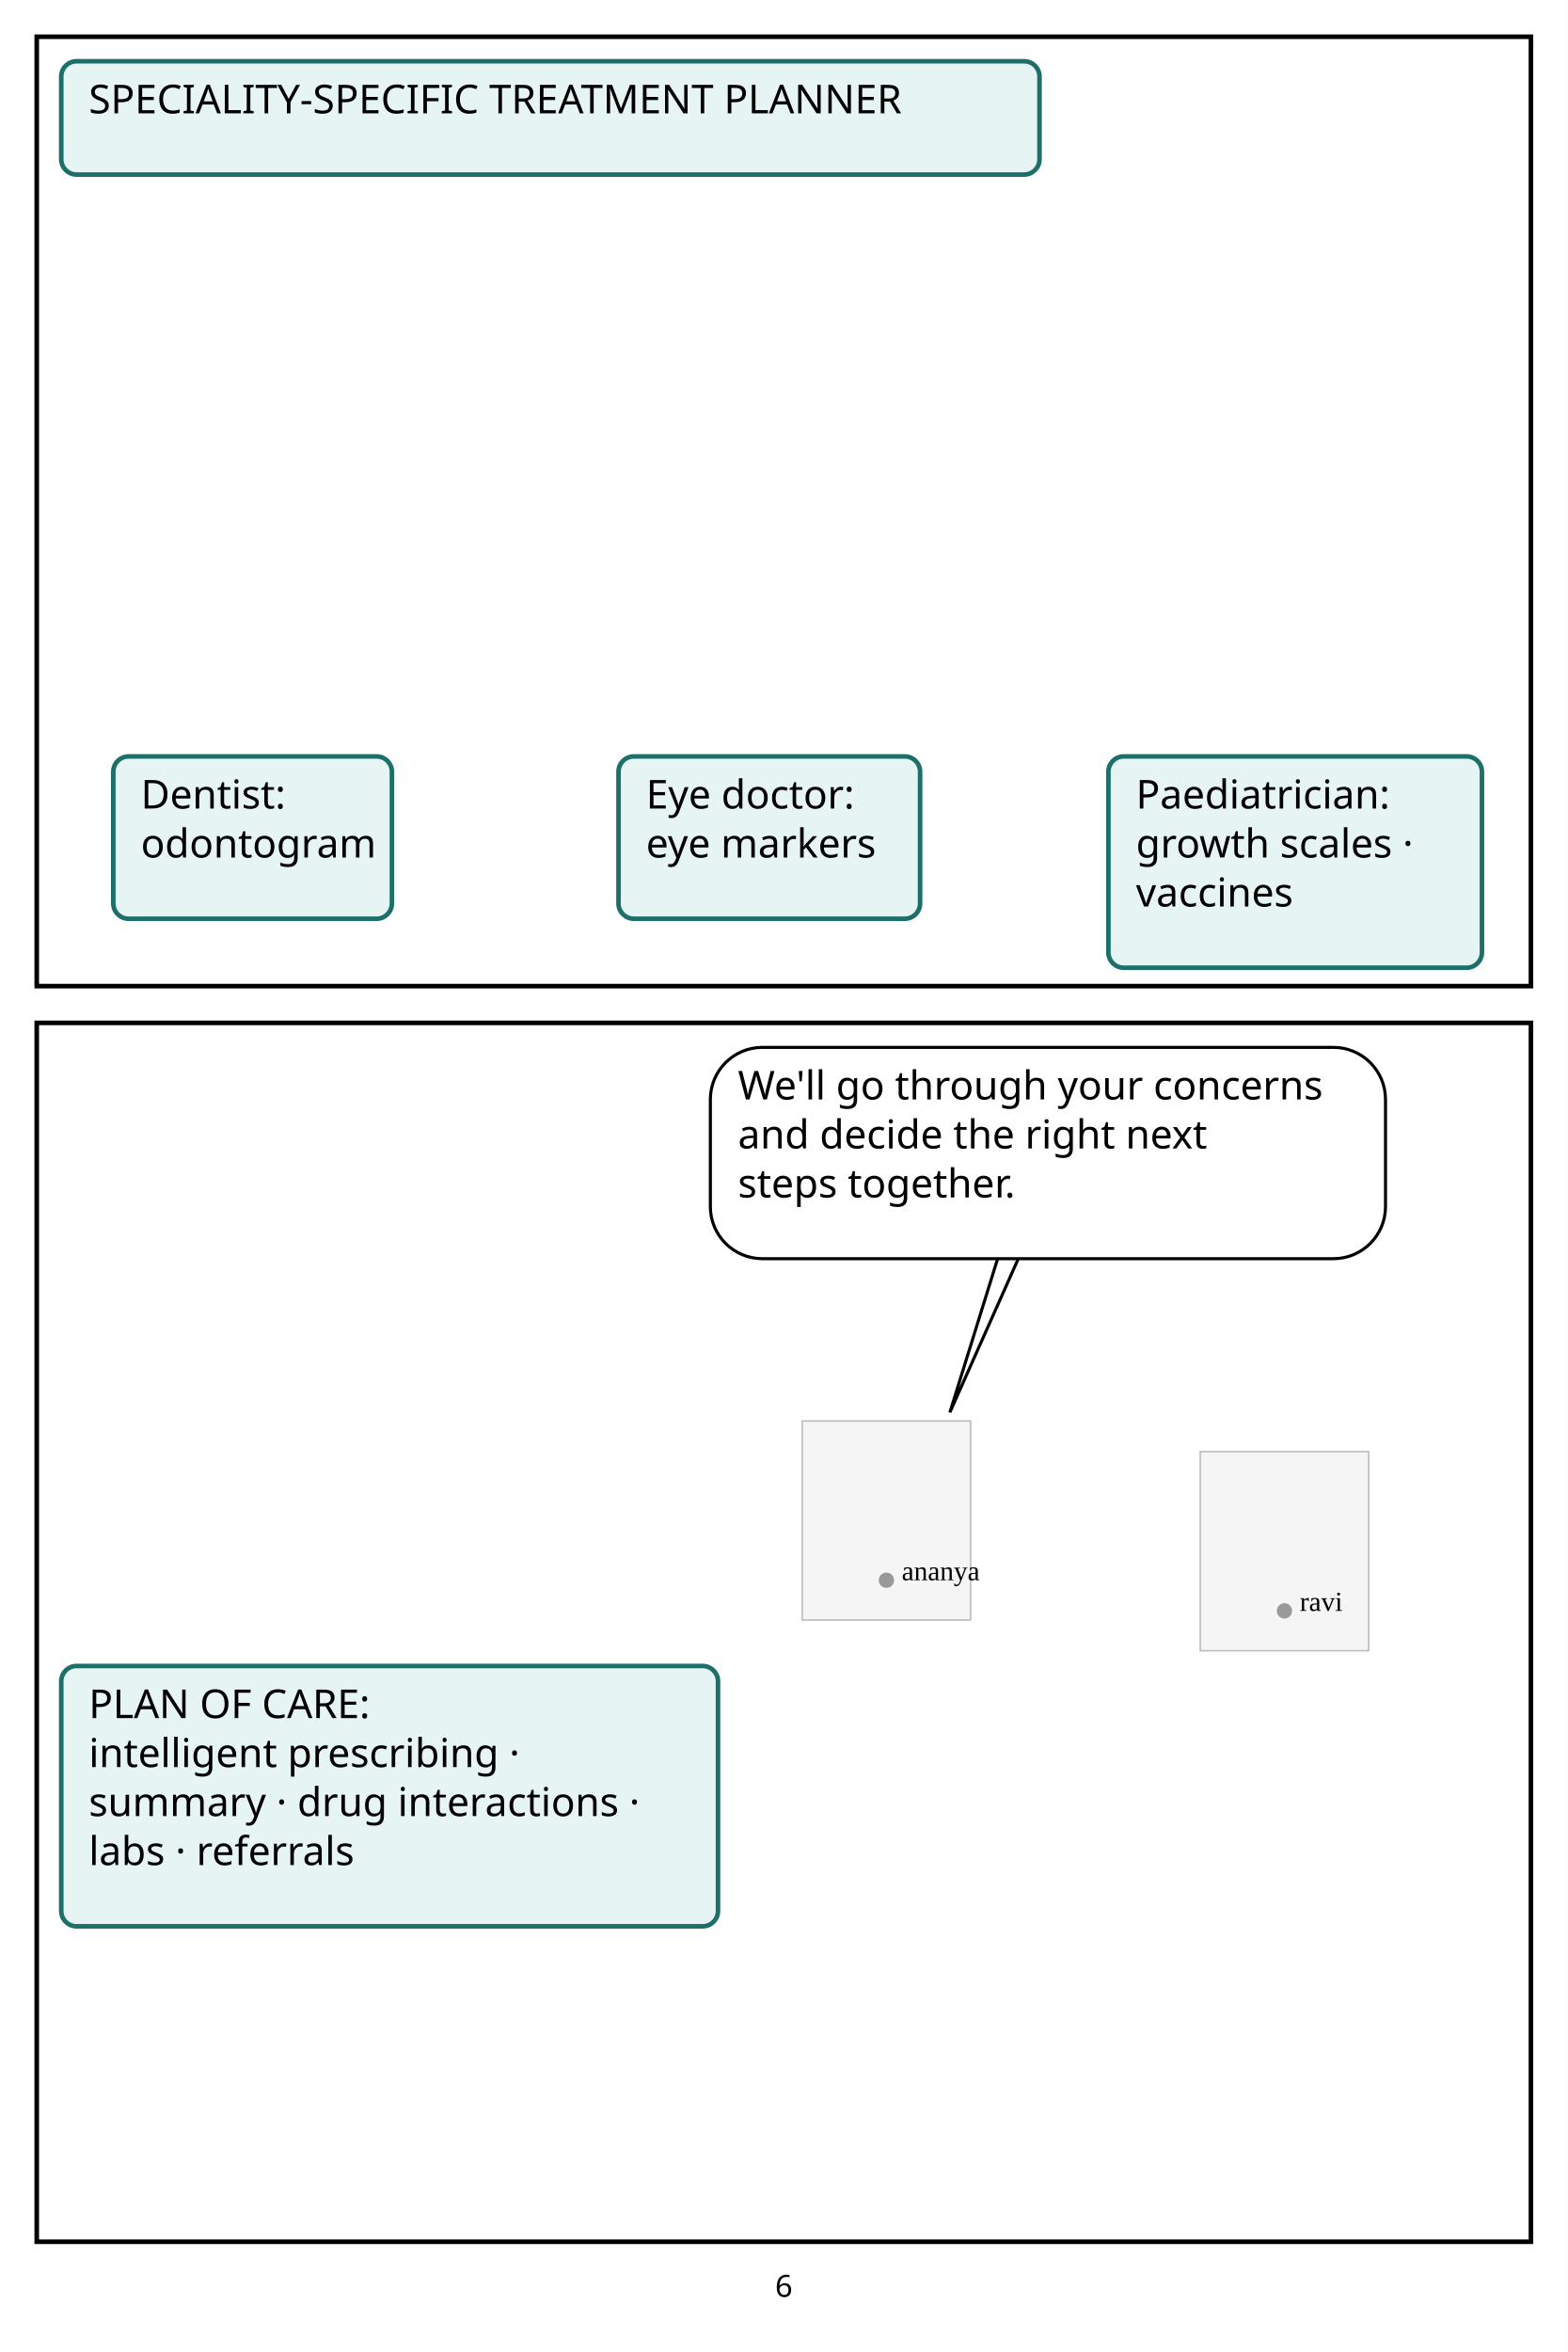
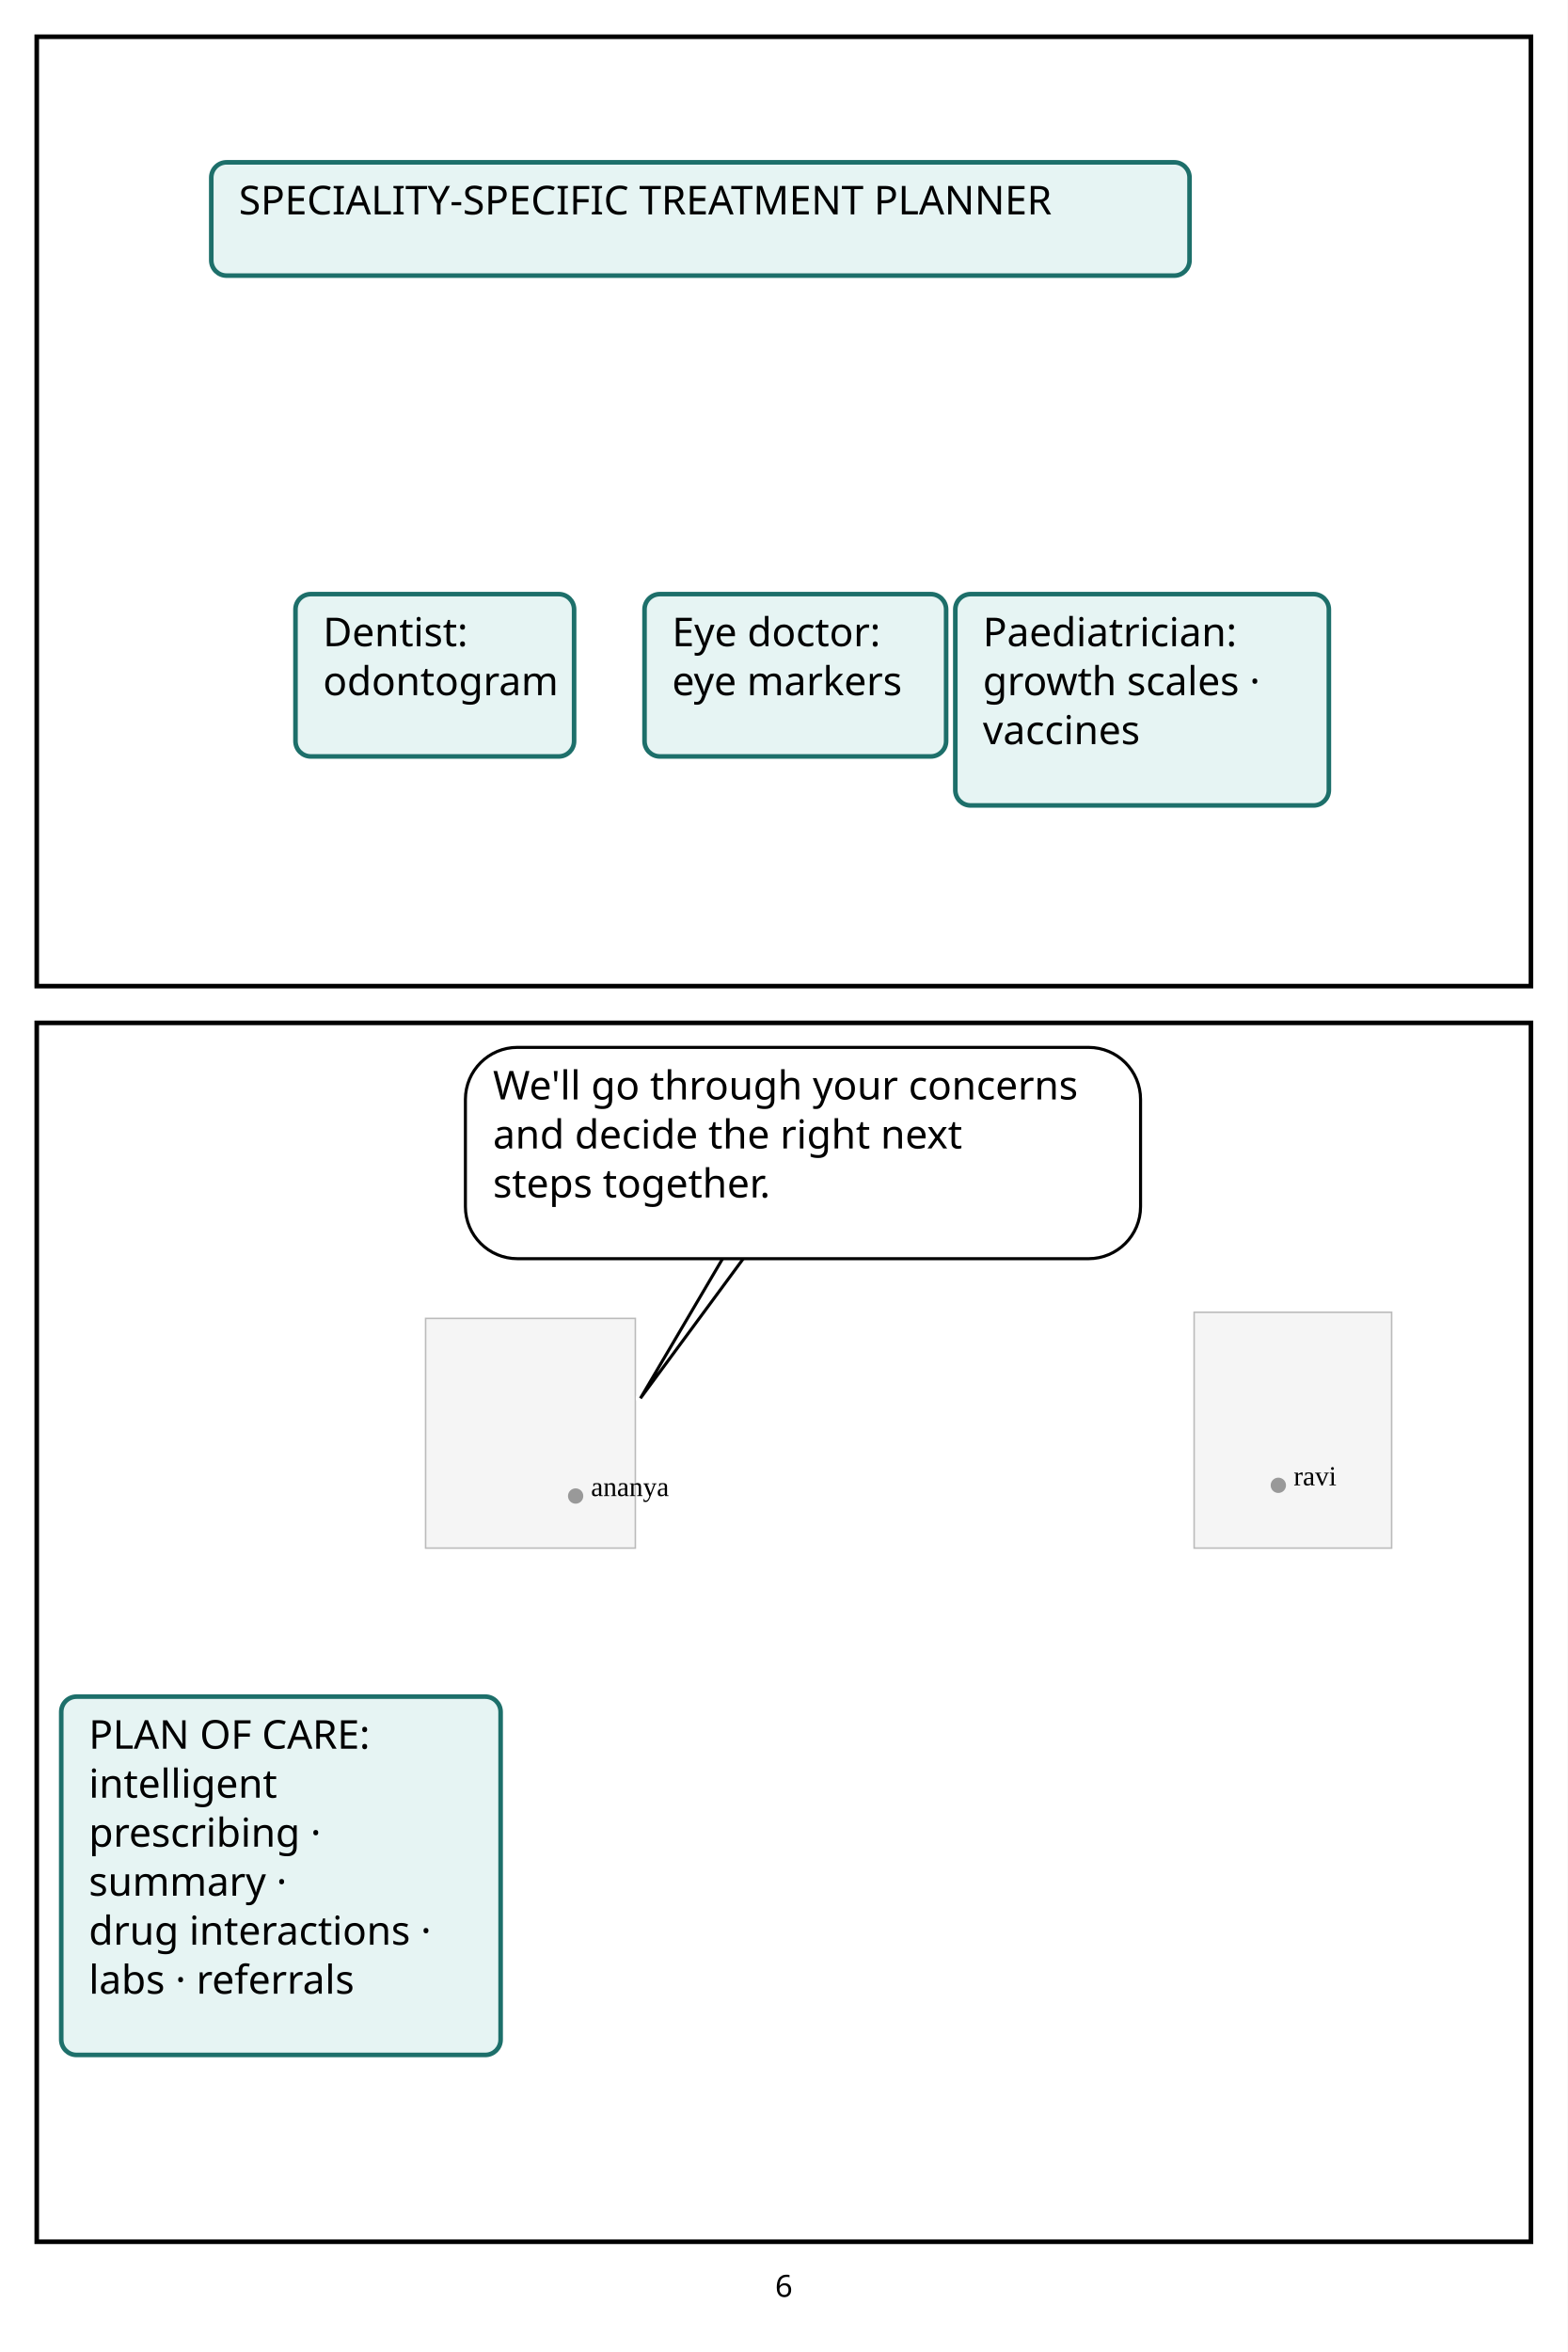
<svg xmlns="http://www.w3.org/2000/svg" width="1024" height="1536" viewBox="0 0 1024 1536">
  <rect width="1024" height="1536" fill="white" />
  <rect x="24" y="24" width="976" height="620" fill="none" stroke="black" stroke-width="3" />
-   <rect x="40" y="40" width="639" height="74" rx="34" fill="white" stroke="white" stroke-width="6" />
-   <rect x="74" y="494" width="182" height="106" rx="34" fill="white" stroke="white" stroke-width="6" />
-   <rect x="404" y="494" width="197" height="106" rx="34" fill="white" stroke="white" stroke-width="6" />
-   <rect x="724" y="494" width="244" height="138" rx="34" fill="white" stroke="white" stroke-width="6" />
-   <rect x="40" y="40" width="639" height="74" rx="10" fill="#e6f4f3" stroke="#1d6f6a" stroke-width="3" />
-   <text x="58" y="74" font-family="Meiryo,MS Gothic,sans-serif" font-size="26" fill="black">SPECIALITY-SPECIFIC TREATMENT PLANNER</text>
-   <rect x="74" y="494" width="182" height="106" rx="10" fill="#e6f4f3" stroke="#1d6f6a" stroke-width="3" />
-   <text x="92" y="528" font-family="Meiryo,MS Gothic,sans-serif" font-size="26" fill="black">Dentist: </text>
-   <text x="92" y="560" font-family="Meiryo,MS Gothic,sans-serif" font-size="26" fill="black">odontogram</text>
-   <rect x="404" y="494" width="197" height="106" rx="10" fill="#e6f4f3" stroke="#1d6f6a" stroke-width="3" />
-   <text x="422" y="528" font-family="Meiryo,MS Gothic,sans-serif" font-size="26" fill="black">Eye doctor: </text>
-   <text x="422" y="560" font-family="Meiryo,MS Gothic,sans-serif" font-size="26" fill="black">eye markers</text>
-   <rect x="724" y="494" width="244" height="138" rx="10" fill="#e6f4f3" stroke="#1d6f6a" stroke-width="3" />
-   <text x="742" y="528" font-family="Meiryo,MS Gothic,sans-serif" font-size="26" fill="black">Paediatrician: </text>
-   <text x="742" y="560" font-family="Meiryo,MS Gothic,sans-serif" font-size="26" fill="black">growth scales · </text>
-   <text x="742" y="592" font-family="Meiryo,MS Gothic,sans-serif" font-size="26" fill="black">vaccines</text>
-   <rect x="524" y="928" width="110" height="130" fill="#f5f5f5" stroke="#bbb" />
-   <circle cx="579" cy="1032" r="5" fill="#999" />
-   <text x="589" y="1032" font-size="18">ananya</text>
-   <rect x="784" y="948" width="110" height="130" fill="#f5f5f5" stroke="#bbb" />
-   <circle cx="839" cy="1052" r="5" fill="#999" />
-   <text x="849" y="1052" font-size="18">ravi</text>
+   <rect x="138" y="106" width="639" height="74" rx="34" fill="white" stroke="white" stroke-width="6" />
+   <rect x="193" y="388" width="182" height="106" rx="34" fill="white" stroke="white" stroke-width="6" />
+   <rect x="421" y="388" width="197" height="106" rx="34" fill="white" stroke="white" stroke-width="6" />
+   <rect x="624" y="388" width="244" height="138" rx="34" fill="white" stroke="white" stroke-width="6" />
+   <rect x="138" y="106" width="639" height="74" rx="10" fill="#e6f4f3" stroke="#1d6f6a" stroke-width="3" />
+   <text x="156" y="140" font-family="Meiryo,MS Gothic,sans-serif" font-size="26" fill="black">SPECIALITY-SPECIFIC TREATMENT PLANNER</text>
+   <rect x="193" y="388" width="182" height="106" rx="10" fill="#e6f4f3" stroke="#1d6f6a" stroke-width="3" />
+   <text x="211" y="422" font-family="Meiryo,MS Gothic,sans-serif" font-size="26" fill="black">Dentist: </text>
+   <text x="211" y="454" font-family="Meiryo,MS Gothic,sans-serif" font-size="26" fill="black">odontogram</text>
+   <rect x="421" y="388" width="197" height="106" rx="10" fill="#e6f4f3" stroke="#1d6f6a" stroke-width="3" />
+   <text x="439" y="422" font-family="Meiryo,MS Gothic,sans-serif" font-size="26" fill="black">Eye doctor: </text>
+   <text x="439" y="454" font-family="Meiryo,MS Gothic,sans-serif" font-size="26" fill="black">eye markers</text>
+   <rect x="624" y="388" width="244" height="138" rx="10" fill="#e6f4f3" stroke="#1d6f6a" stroke-width="3" />
+   <text x="642" y="422" font-family="Meiryo,MS Gothic,sans-serif" font-size="26" fill="black">Paediatrician: </text>
+   <text x="642" y="454" font-family="Meiryo,MS Gothic,sans-serif" font-size="26" fill="black">growth scales · </text>
+   <text x="642" y="486" font-family="Meiryo,MS Gothic,sans-serif" font-size="26" fill="black">vaccines</text>
+   <rect x="278" y="861" width="137" height="150" fill="#f5f5f5" stroke="#bbb" />
+   <circle cx="376" cy="977" r="5" fill="#999" />
+   <text x="386" y="977" font-size="18">ananya</text>
+   <rect x="780" y="857" width="129" height="154" fill="#f5f5f5" stroke="#bbb" />
+   <circle cx="835" cy="970" r="5" fill="#999" />
+   <text x="845" y="970" font-size="18">ravi</text>
  <rect x="24" y="668" width="976" height="796" fill="none" stroke="black" stroke-width="3" />
-   <rect x="464" y="684" width="441" height="138" rx="34" fill="white" stroke="white" stroke-width="6" />
-   <path d="M 652.823 818.259 L 620.448 922.388 L 666.823 818.259 Z" fill="white" stroke="white" stroke-width="6" stroke-linejoin="round" />
-   <rect x="40" y="1088" width="429" height="170" rx="34" fill="white" stroke="white" stroke-width="6" />
-   <path data-speaker="ananya" d="M 652.823 818.259 L 620.448 922.388 L 666.823 818.259" fill="white" stroke="black" stroke-width="2" />
-   <rect x="464" y="684" width="441" height="138" rx="34" fill="white" stroke="black" stroke-width="2" />
-   <text x="482" y="718" font-family="Meiryo,MS Gothic,sans-serif" font-size="26" fill="black">We'll go through your concerns </text>
-   <text x="482" y="750" font-family="Meiryo,MS Gothic,sans-serif" font-size="26" fill="black">and decide the right next </text>
-   <text x="482" y="782" font-family="Meiryo,MS Gothic,sans-serif" font-size="26" fill="black">steps together.</text>
-   <rect x="40" y="1088" width="429" height="170" rx="10" fill="#e6f4f3" stroke="#1d6f6a" stroke-width="3" />
-   <text x="58" y="1122" font-family="Meiryo,MS Gothic,sans-serif" font-size="26" fill="black">PLAN OF CARE: </text>
-   <text x="58" y="1154" font-family="Meiryo,MS Gothic,sans-serif" font-size="26" fill="black">intelligent prescribing · </text>
-   <text x="58" y="1186" font-family="Meiryo,MS Gothic,sans-serif" font-size="26" fill="black">summary · drug interactions · </text>
-   <text x="58" y="1218" font-family="Meiryo,MS Gothic,sans-serif" font-size="26" fill="black">labs · referrals</text>
+   <rect x="304" y="684" width="441" height="138" rx="34" fill="white" stroke="white" stroke-width="6" />
+   <path d="M 473.967 818.666 L 418.315 913.171 L 487.967 818.666 Z" fill="white" stroke="white" stroke-width="6" stroke-linejoin="round" />
+   <rect x="40" y="1108" width="287" height="234" rx="34" fill="white" stroke="white" stroke-width="6" />
+   <path data-speaker="ananya" d="M 473.967 818.666 L 418.315 913.171 L 487.967 818.666" fill="white" stroke="black" stroke-width="2" />
+   <rect x="304" y="684" width="441" height="138" rx="34" fill="white" stroke="black" stroke-width="2" />
+   <text x="322" y="718" font-family="Meiryo,MS Gothic,sans-serif" font-size="26" fill="black">We'll go through your concerns </text>
+   <text x="322" y="750" font-family="Meiryo,MS Gothic,sans-serif" font-size="26" fill="black">and decide the right next </text>
+   <text x="322" y="782" font-family="Meiryo,MS Gothic,sans-serif" font-size="26" fill="black">steps together.</text>
+   <rect x="40" y="1108" width="287" height="234" rx="10" fill="#e6f4f3" stroke="#1d6f6a" stroke-width="3" />
+   <text x="58" y="1142" font-family="Meiryo,MS Gothic,sans-serif" font-size="26" fill="black">PLAN OF CARE: </text>
+   <text x="58" y="1174" font-family="Meiryo,MS Gothic,sans-serif" font-size="26" fill="black">intelligent </text>
+   <text x="58" y="1206" font-family="Meiryo,MS Gothic,sans-serif" font-size="26" fill="black">prescribing · </text>
+   <text x="58" y="1238" font-family="Meiryo,MS Gothic,sans-serif" font-size="26" fill="black">summary · </text>
+   <text x="58" y="1270" font-family="Meiryo,MS Gothic,sans-serif" font-size="26" fill="black">drug interactions · </text>
+   <text x="58" y="1302" font-family="Meiryo,MS Gothic,sans-serif" font-size="26" fill="black">labs · referrals</text>
  <text x="512" y="1500" text-anchor="middle" font-family="sans-serif" font-size="20">6</text>
</svg>
